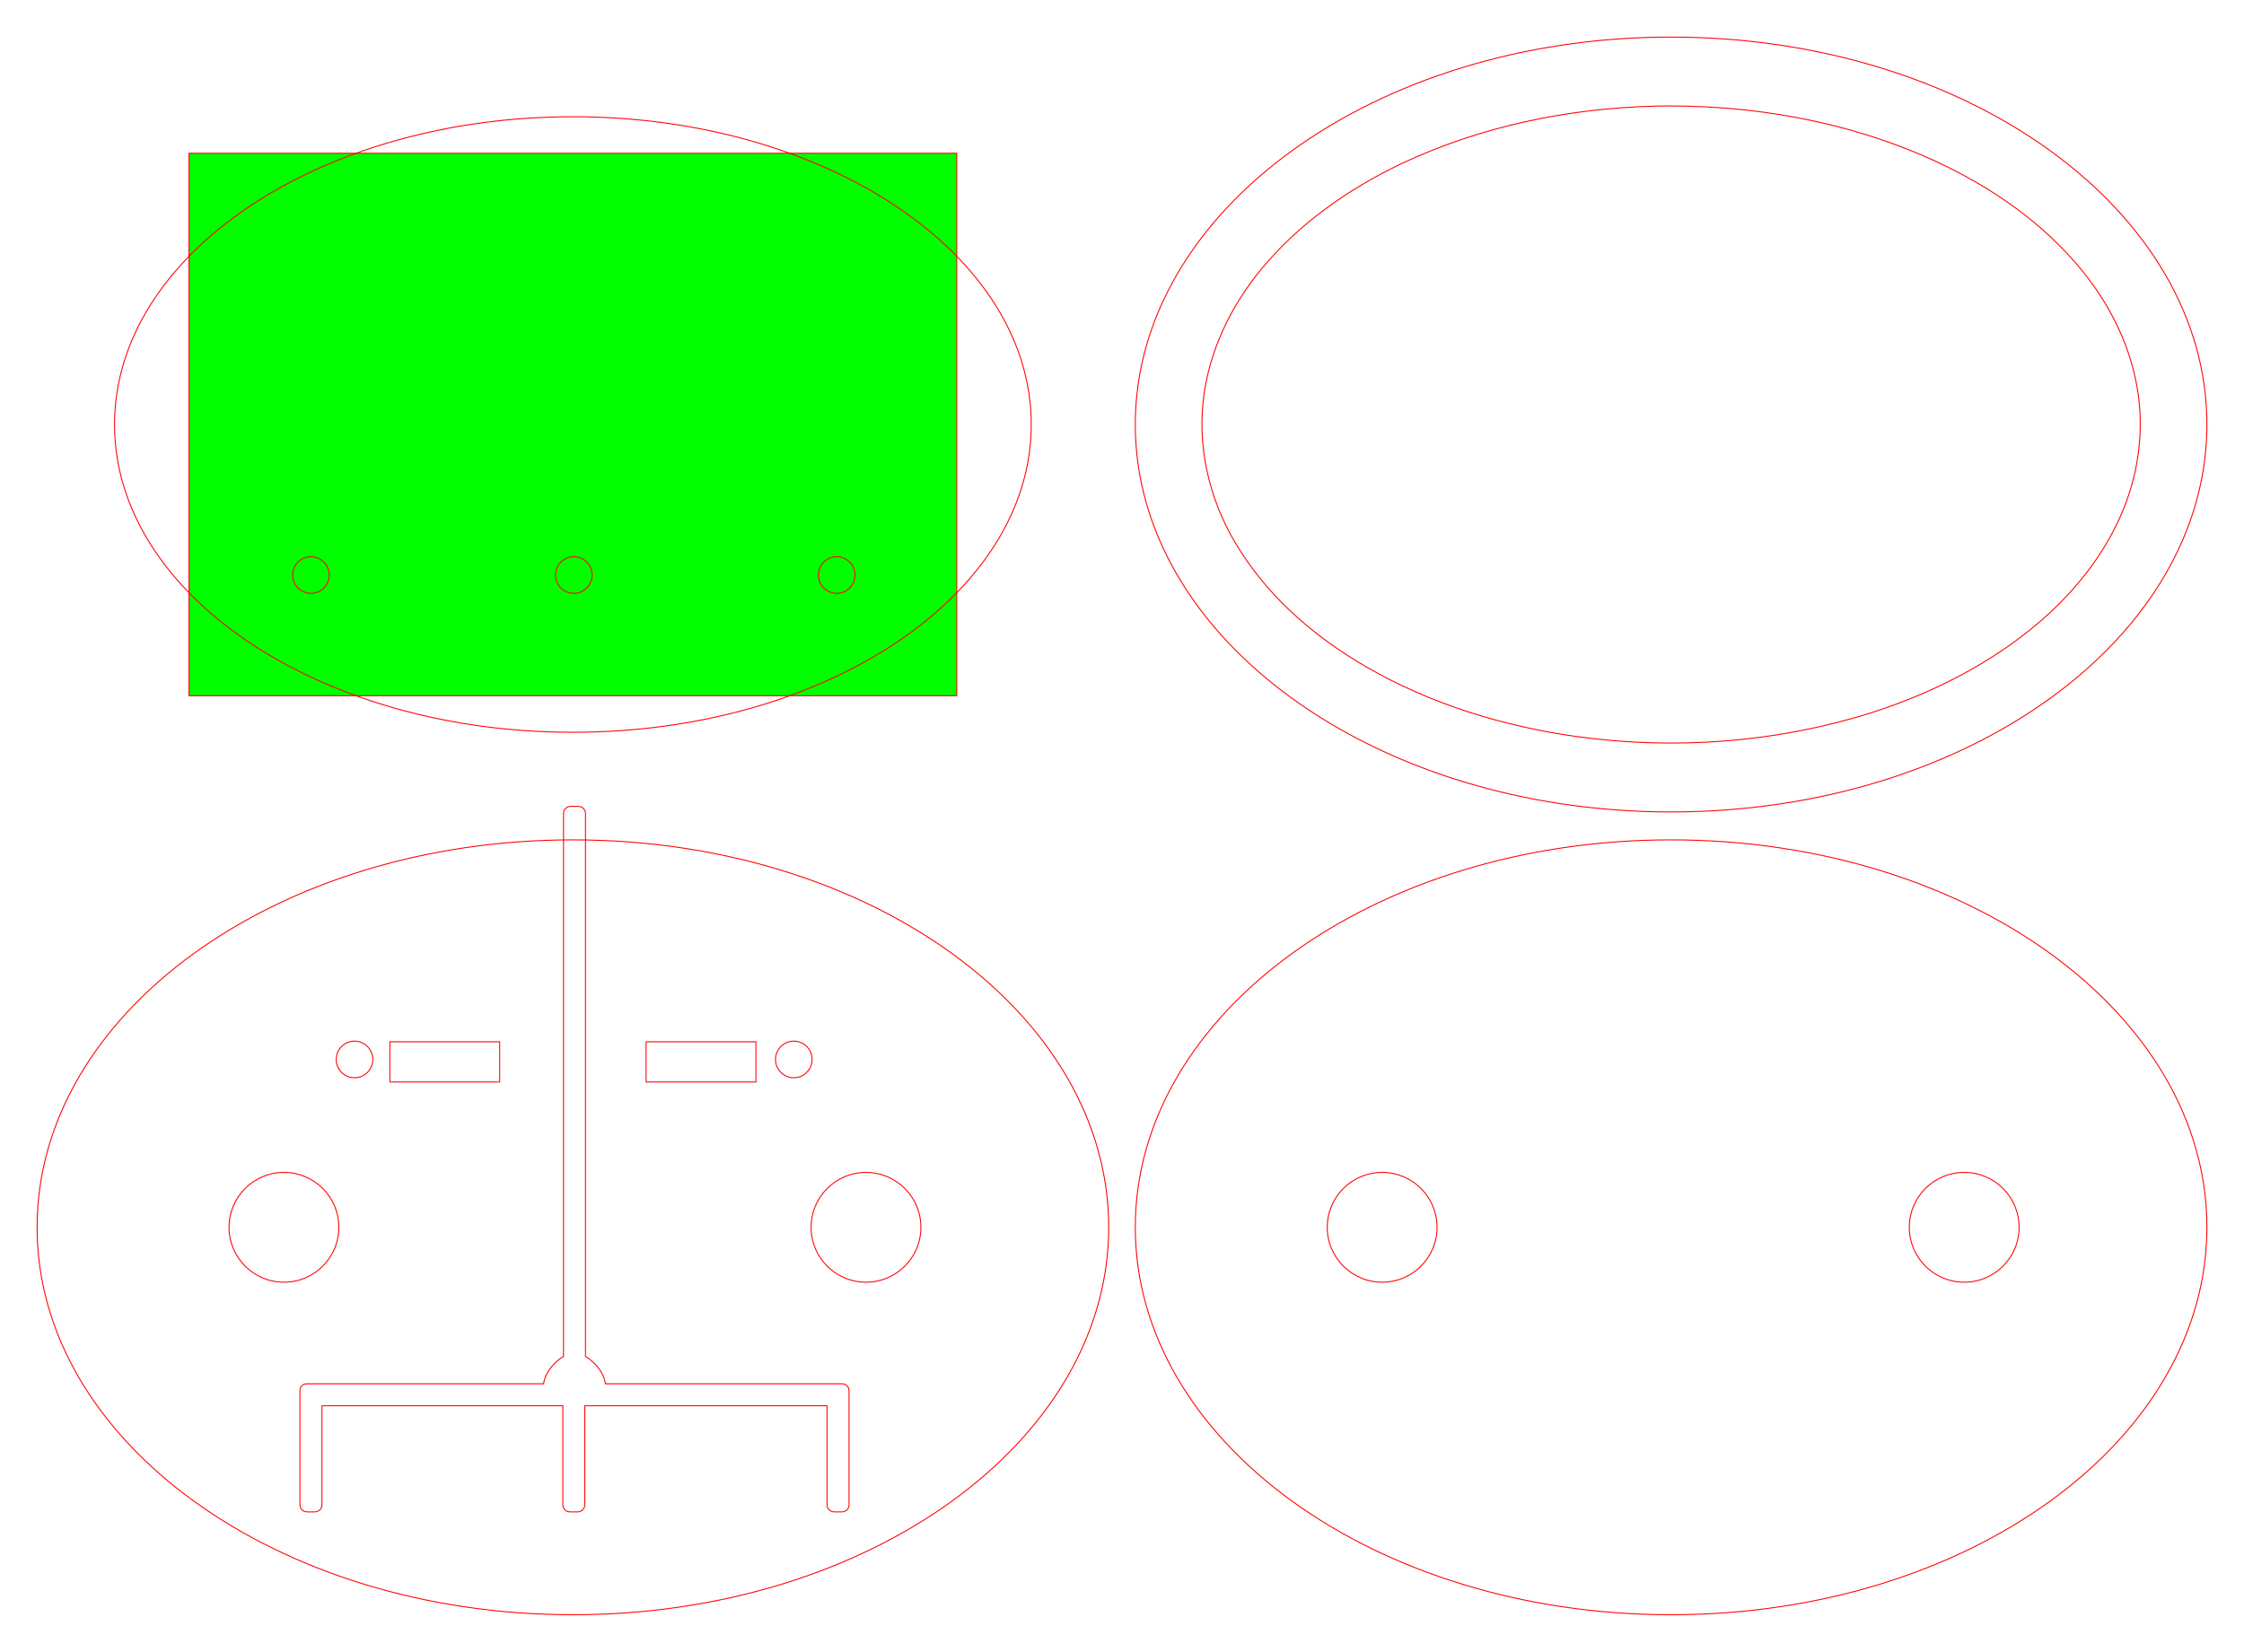
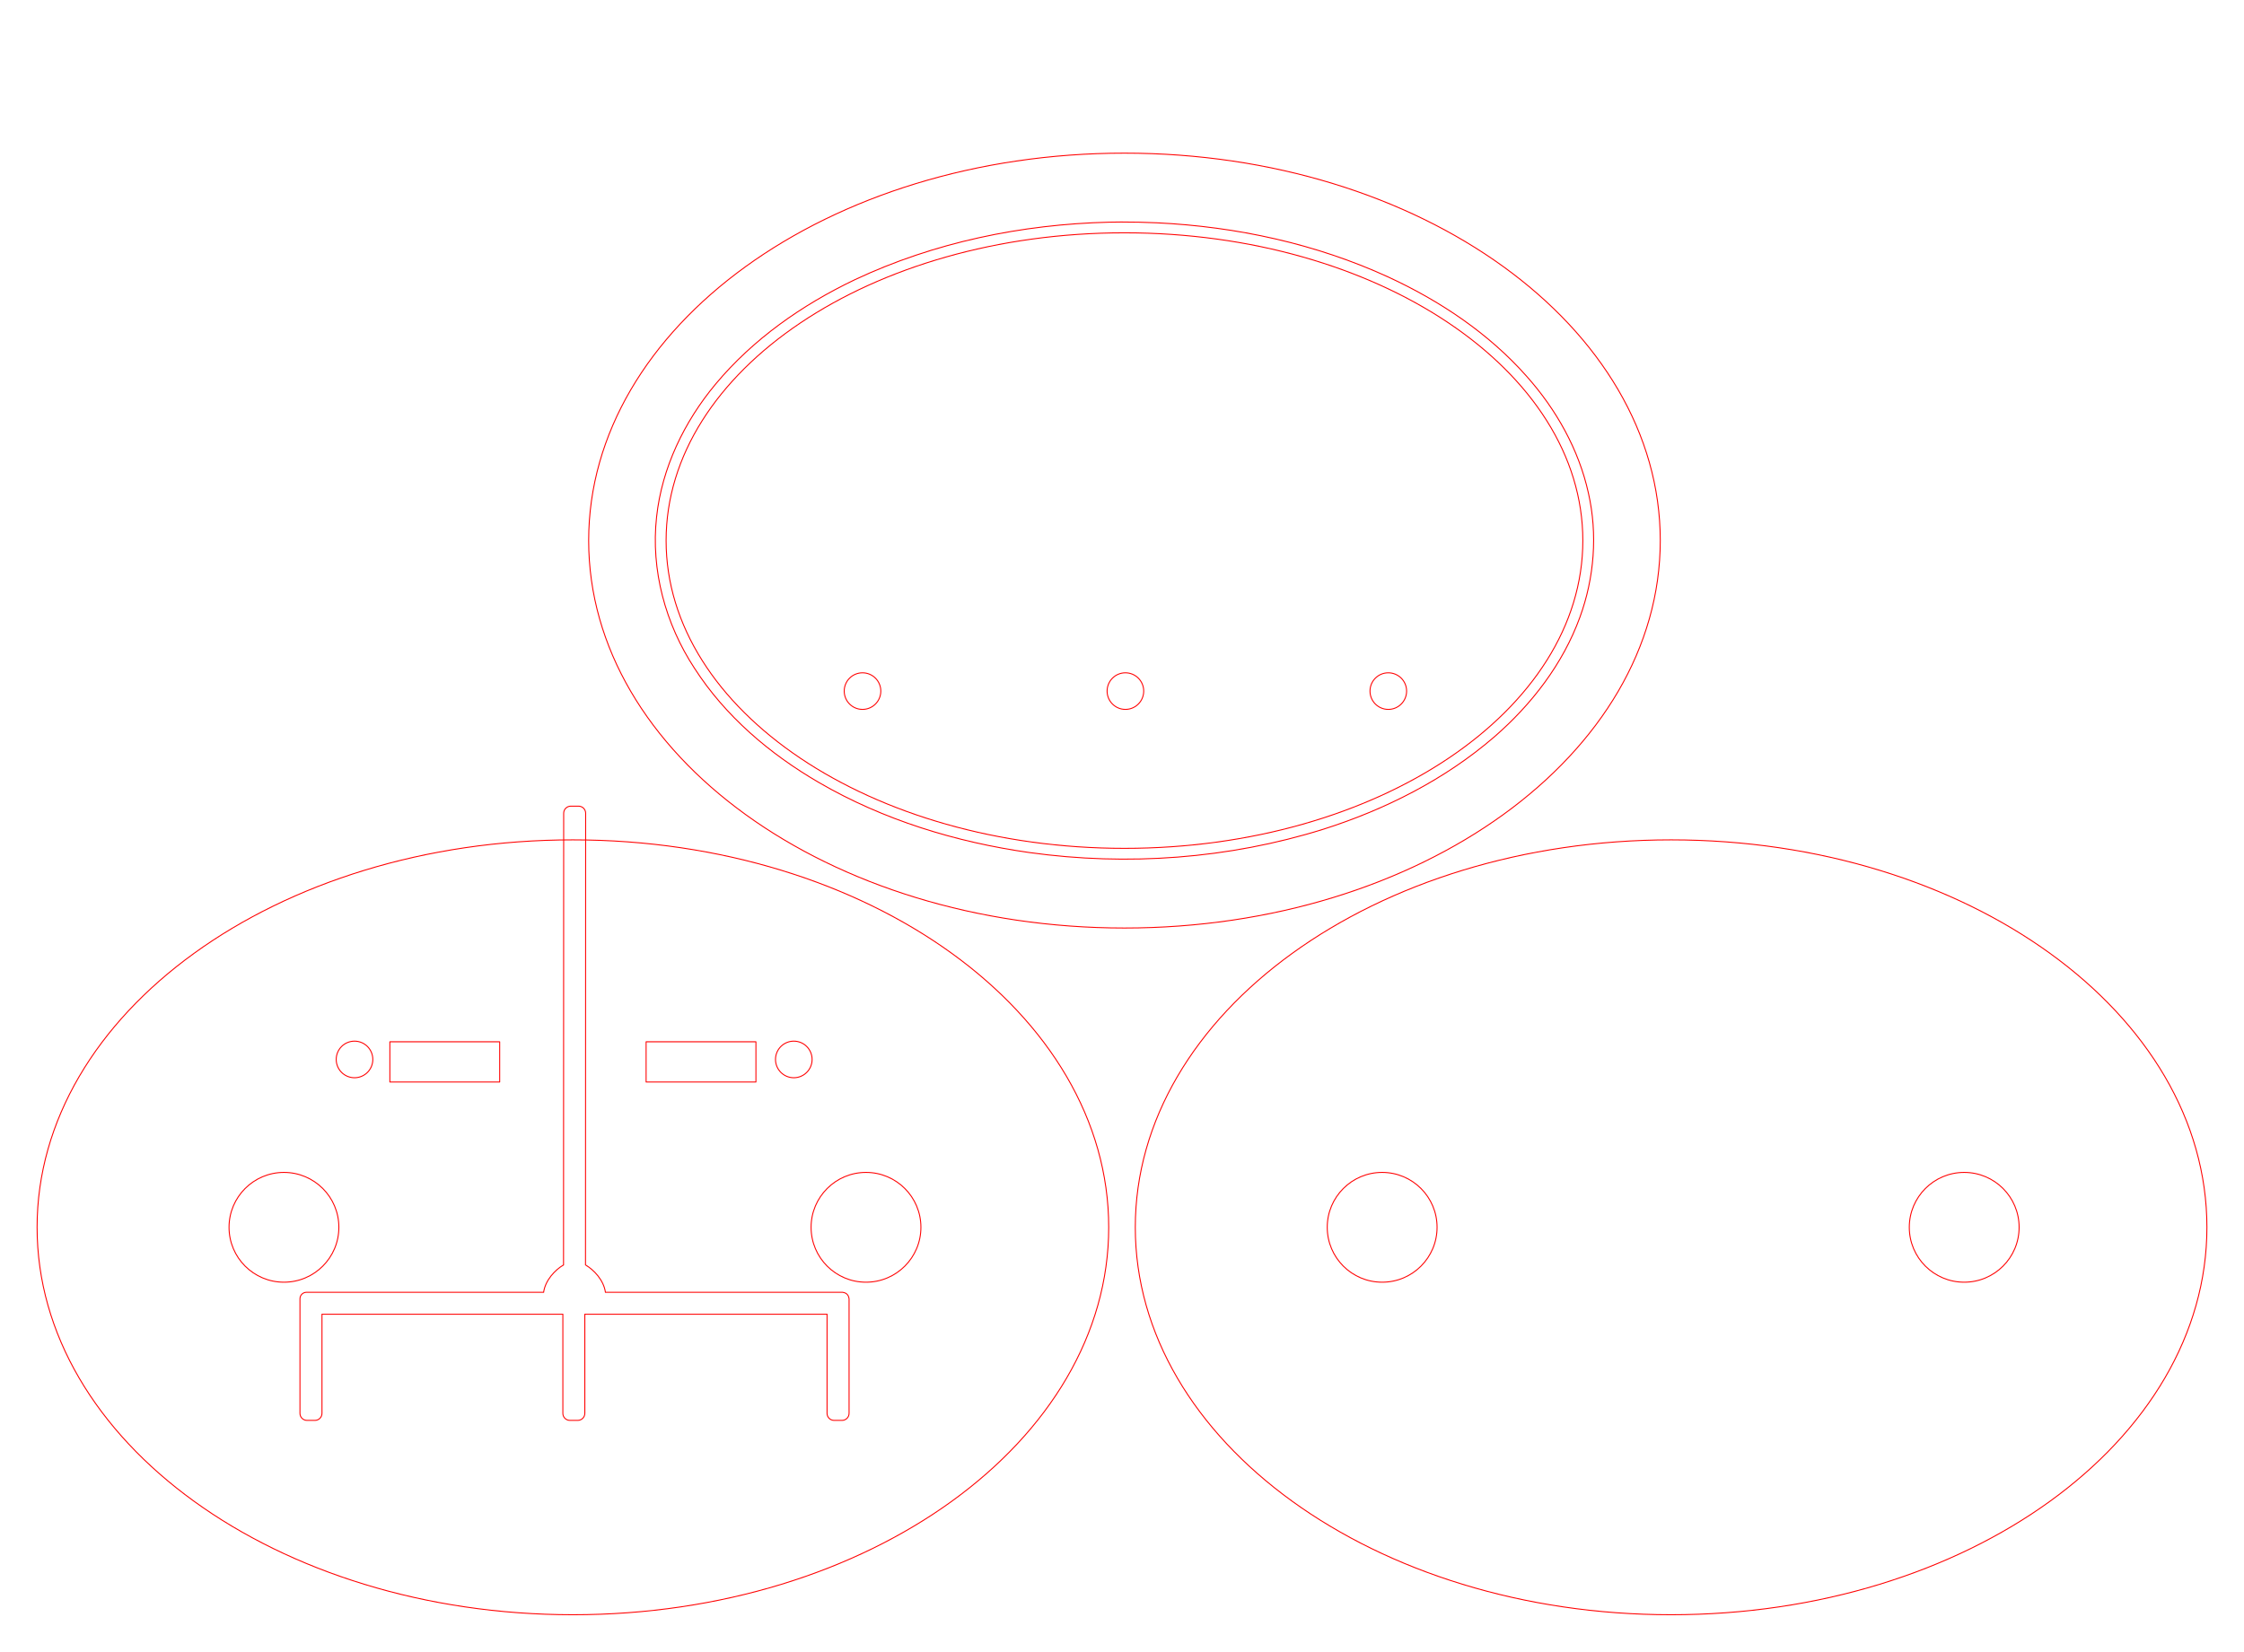
<svg xmlns="http://www.w3.org/2000/svg" width="613mm" height="451.364mm" viewBox="0 0 613 451.364" version="1.1" id="svg2256">
  <defs id="defs2253" />
  <g id="layer1" transform="translate(-259.8933,-37.89706)">
    <ellipse style="fill:none;fill-rule:evenodd;stroke:#ff0000;stroke-width:0.265;stroke-linecap:round;stroke-linejoin:round" id="ellipse518" cx="416.393" cy="373.261" rx="146.368" ry="105.868" />
    <rect style="fill:none;fill-rule:evenodd;stroke:#ff0000;stroke-width:0.265;stroke-linecap:round;stroke-linejoin:round" id="rect544" width="30" height="11" x="366.393" y="322.565" />
    <rect style="fill:none;fill-rule:evenodd;stroke:#ff0000;stroke-width:0.265;stroke-linecap:round;stroke-linejoin:round" id="rect626" width="30" height="11" x="436.393" y="322.565" />
    <circle style="fill:none;stroke:#ff0000;stroke-width:0.265" id="circle635" cx="476.738" cy="327.393" r="5" />
    <g id="g654" transform="translate(5.2e-6,241.2831)">
      <ellipse style="fill:none;stroke:#ff0000;stroke-width:0.265" id="ellipse1174" cx="496.461" cy="131.978" rx="15" ry="15" />
      <ellipse style="fill:none;stroke:#ff0000;stroke-width:0.265" id="ellipse648" cx="337.461" cy="131.978" rx="15" ry="15" />
    </g>
-     <rect style="fill:#00ff00;fill-rule:evenodd;stroke:#ff0000;stroke-width:0.265;stroke-linecap:round;stroke-linejoin:round" id="rect37" width="209.735" height="148.235" x="-521.261" y="-228.015" transform="scale(-1)" />
-     <circle style="fill:none;stroke:#ff0000;stroke-width:0.265" id="path1808" cx="344.834" cy="195.026" r="5" />
-     <circle style="fill:none;stroke:#ff0000;stroke-width:0.265" id="path1808-4" cx="416.65" cy="195.026" r="5" />
-     <circle style="fill:none;stroke:#ff0000;stroke-width:0.265" id="path1808-45" cx="488.466" cy="195.026" r="5" />
-     <ellipse style="fill:none;fill-rule:evenodd;stroke:#ff0000;stroke-width:0.265;stroke-linecap:round;stroke-linejoin:round" id="path141" cx="416.393" cy="153.897" rx="125.212" ry="84.098" />
+     <g id="g1242" transform="translate(150.6741,31.71524)">
+       <path id="path1808" style="fill:none;stroke:#ff0000;stroke-width:1" d="m 321.037,574.975 a 18.898,18.898 0 0 0 -18.896,18.896 18.898,18.898 0 0 0 18.896,18.898 18.898,18.898 0 0 0 18.898,-18.898 18.898,18.898 0 0 0 -18.898,-18.896 z m 271.432,0 a 18.898,18.898 0 0 0 -18.898,18.896 18.898,18.898 0 0 0 18.898,18.898 18.898,18.898 0 0 0 18.896,-18.898 18.898,18.898 0 0 0 -18.896,-18.896 z m 271.43,0 A 18.898,18.898 0 0 0 845,593.871 a 18.898,18.898 0 0 0 18.898,18.898 18.898,18.898 0 0 0 18.898,-18.898 18.898,18.898 0 0 0 -18.898,-18.896 z" transform="matrix(0.2645833,0,0,0.2645833,259.8933,37.89706)" />
+       <ellipse style="fill:none;fill-rule:evenodd;stroke:#ff0000;stroke-width:0.265;stroke-linecap:round;stroke-linejoin:round" id="path141" cx="416.393" cy="153.897" rx="125.212" ry="84.098" />
+     </g>
    <g id="g2600" transform="translate(7.214655)">
      <ellipse style="fill:none;fill-rule:evenodd;stroke:#ff0000;stroke-width:0.265;stroke-linecap:round;stroke-linejoin:round" id="ellipse2317" cx="709.179" cy="373.261" rx="146.368" ry="105.868" />
      <g id="g2331" transform="translate(292.7853,241.2831)">
        <ellipse style="fill:none;stroke:#ff0000;stroke-width:0.265" id="ellipse2327" cx="496.461" cy="131.978" rx="15" ry="15" />
        <ellipse style="fill:none;stroke:#ff0000;stroke-width:0.265" id="ellipse2329" cx="337.461" cy="131.978" rx="15" ry="15" />
      </g>
    </g>
-     <path id="path2602" style="fill:none;fill-rule:evenodd;stroke:#ff0000;stroke-width:0.265;stroke-linecap:round;stroke-linejoin:round" d="M 716.393,48.029 A 146.368,105.868 0 0 0 570.026,153.897 146.368,105.868 0 0 0 716.393,259.765 146.368,105.868 0 0 0 862.761,153.897 146.368,105.868 0 0 0 716.393,48.029 Z m -0.924,18.82 c 3.264,-0.011 6.527,0.071 9.787,0.215 21.754,1.044 43.459,5.734 63.29,14.852 14.092,6.52 27.314,15.353 37.657,27.028 8.106,9.075 14.293,20.035 16.928,31.97 2.557,11.237 1.611,23.167 -2.34,33.967 -4.645,12.745 -13.177,23.789 -23.351,32.636 -13.546,11.691 -29.83,19.897 -46.823,25.285 -25.805,8.048 -53.408,10.063 -80.159,6.345 -20.101,-2.85 -39.916,-8.897 -57.521,-19.137 -13.391,-7.777 -25.575,-18.113 -33.997,-31.22 -7.948,-12.093 -11.969,-26.907 -10.362,-41.355 1.451,-13.4 7.547,-26.017 16.127,-36.303 10.239,-12.29 23.63,-21.639 37.995,-28.502 21.673,-10.216 45.614,-15.157 69.505,-15.738 1.087,-0.026 2.175,-0.04 3.263,-0.043 z" />
+     <path id="path2602" style="fill:none;fill-rule:evenodd;stroke:#ff0000;stroke-width:0.265;stroke-linecap:round;stroke-linejoin:round" d="M 567.067,79.745 A 146.368,105.868 0 0 0 420.7,185.613 146.368,105.868 0 0 0 567.067,291.48 146.368,105.868 0 0 0 713.435,185.613 146.368,105.868 0 0 0 567.067,79.745 Z m -0.924,18.82 c 3.264,-0.011 6.527,0.071 9.787,0.215 21.754,1.044 43.459,5.734 63.29,14.852 14.092,6.52 27.314,15.353 37.657,27.028 8.106,9.075 14.293,20.035 16.928,31.97 2.557,11.237 1.611,23.167 -2.34,33.967 -4.645,12.745 -13.177,23.789 -23.351,32.636 -13.546,11.691 -29.83,19.897 -46.823,25.285 -25.805,8.048 -53.408,10.063 -80.159,6.345 -20.101,-2.85 -39.916,-8.897 -57.521,-19.137 -13.391,-7.777 -25.575,-18.113 -33.997,-31.22 -7.948,-12.093 -11.969,-26.907 -10.362,-41.355 1.451,-13.4 7.547,-26.017 16.127,-36.303 10.239,-12.29 23.63,-21.639 37.995,-28.502 21.673,-10.216 45.614,-15.157 69.505,-15.738 1.087,-0.026 2.175,-0.04 3.263,-0.043 z" />
    <circle style="fill:none;stroke:#ff0000;stroke-width:0.265" id="circle3631" cx="356.738" cy="327.393" r="5" />
-     <path id="rect869" style="opacity:1;vector-effect:none;fill:none;fill-opacity:1;fill-rule:evenodd;stroke:#ff0000;stroke-width:1;stroke-linecap:butt;stroke-linejoin:miter;stroke-miterlimit:4;stroke-dasharray:none;stroke-dashoffset:0;stroke-opacity:1" d="m 589.158,832.787 c -4.063,0 -7.334,3.271 -7.334,7.334 v 560.76 c -8.701,5.084 -18.767,15.656 -20.576,28.25 h -236.099 -8.166 -0.566 c -3.721,0 -6.717,2.996 -6.717,6.717 v 0.566 8.678 109.039 c 0,4.035 3.248,7.283 7.283,7.283 h 8.166 c 4.035,0 7.283,-3.248 7.283,-7.283 v -102.322 h 248.697 v 102.322 c 0,4.035 3.25,7.283 7.285,7.283 h 8.107 c 4.035,0 7.285,-3.248 7.285,-7.283 v -102.322 h 250.088 v 102.322 c 0,4.035 3.25,7.283 7.285,7.283 h 8.164 c 4.035,0 7.283,-3.248 7.283,-7.283 v -109.039 -8.678 -0.566 c 0,-0.064 -0.035,-0.116 -0.037,-0.18 -4.6e-4,-0 -0.001,-0.01 -0.002,-0.014 -0.048,-0.467 -0.14,-0.92 -0.271,-1.355 -0.589,-2.437 -2.425,-4.273 -4.863,-4.859 -0.432,-0.13 -0.881,-0.222 -1.344,-0.27 -0.07,-0 -0.127,-0.039 -0.197,-0.039 h -0.568 -8.164 -236.101 c -1.81,-12.594 -11.875,-23.166 -20.576,-28.25 V 840.121 c 0,-4.063 -3.271,-7.334 -7.334,-7.334 z" transform="matrix(0.2645833,0,0,0.2645833,259.8933,37.89706)" />
+     <path id="rect869" style="opacity:1;vector-effect:none;fill:none;fill-opacity:1;fill-rule:evenodd;stroke:#ff0000;stroke-width:0.265;stroke-linecap:butt;stroke-linejoin:miter;stroke-miterlimit:4;stroke-dasharray:none;stroke-dashoffset:0;stroke-opacity:1" d="m 415.816,258.181 c -1.075,0 -1.94,0.865 -1.94,1.94 l -0.041,123.425 c -2.302,1.345 -4.965,4.142 -5.444,7.474 h -62.468 -2.161 -0.15 c -0.985,0 -1.777,0.793 -1.777,1.777 v 0.15 2.296 28.85 c 0,1.068 0.859,1.927 1.927,1.927 h 2.161 c 1.068,0 1.927,-0.859 1.927,-1.927 v -27.073 h 65.801 v 27.073 c 0,1.068 0.86,1.927 1.928,1.927 h 2.145 c 1.068,0 1.928,-0.859 1.928,-1.927 v -27.073 h 66.169 v 27.073 c 0,1.068 0.86,1.927 1.928,1.927 h 2.16 c 1.068,0 1.927,-0.859 1.927,-1.927 v -28.85 -2.296 -0.15 c 0,-0.017 -0.009,-0.031 -0.01,-0.048 -1.2e-4,0 -2.6e-4,-0.003 -5.3e-4,-0.004 -0.013,-0.123 -0.037,-0.243 -0.072,-0.359 -0.156,-0.645 -0.642,-1.13 -1.287,-1.286 -0.114,-0.034 -0.233,-0.059 -0.356,-0.071 -0.018,0 -0.034,-0.01 -0.052,-0.01 h -0.15 -2.16 -62.468 c -0.479,-3.332 -3.142,-6.129 -5.444,-7.474 l 0.041,-123.425 c 3.6e-4,-1.075 -0.865,-1.94 -1.94,-1.94 z" />
  </g>
</svg>
